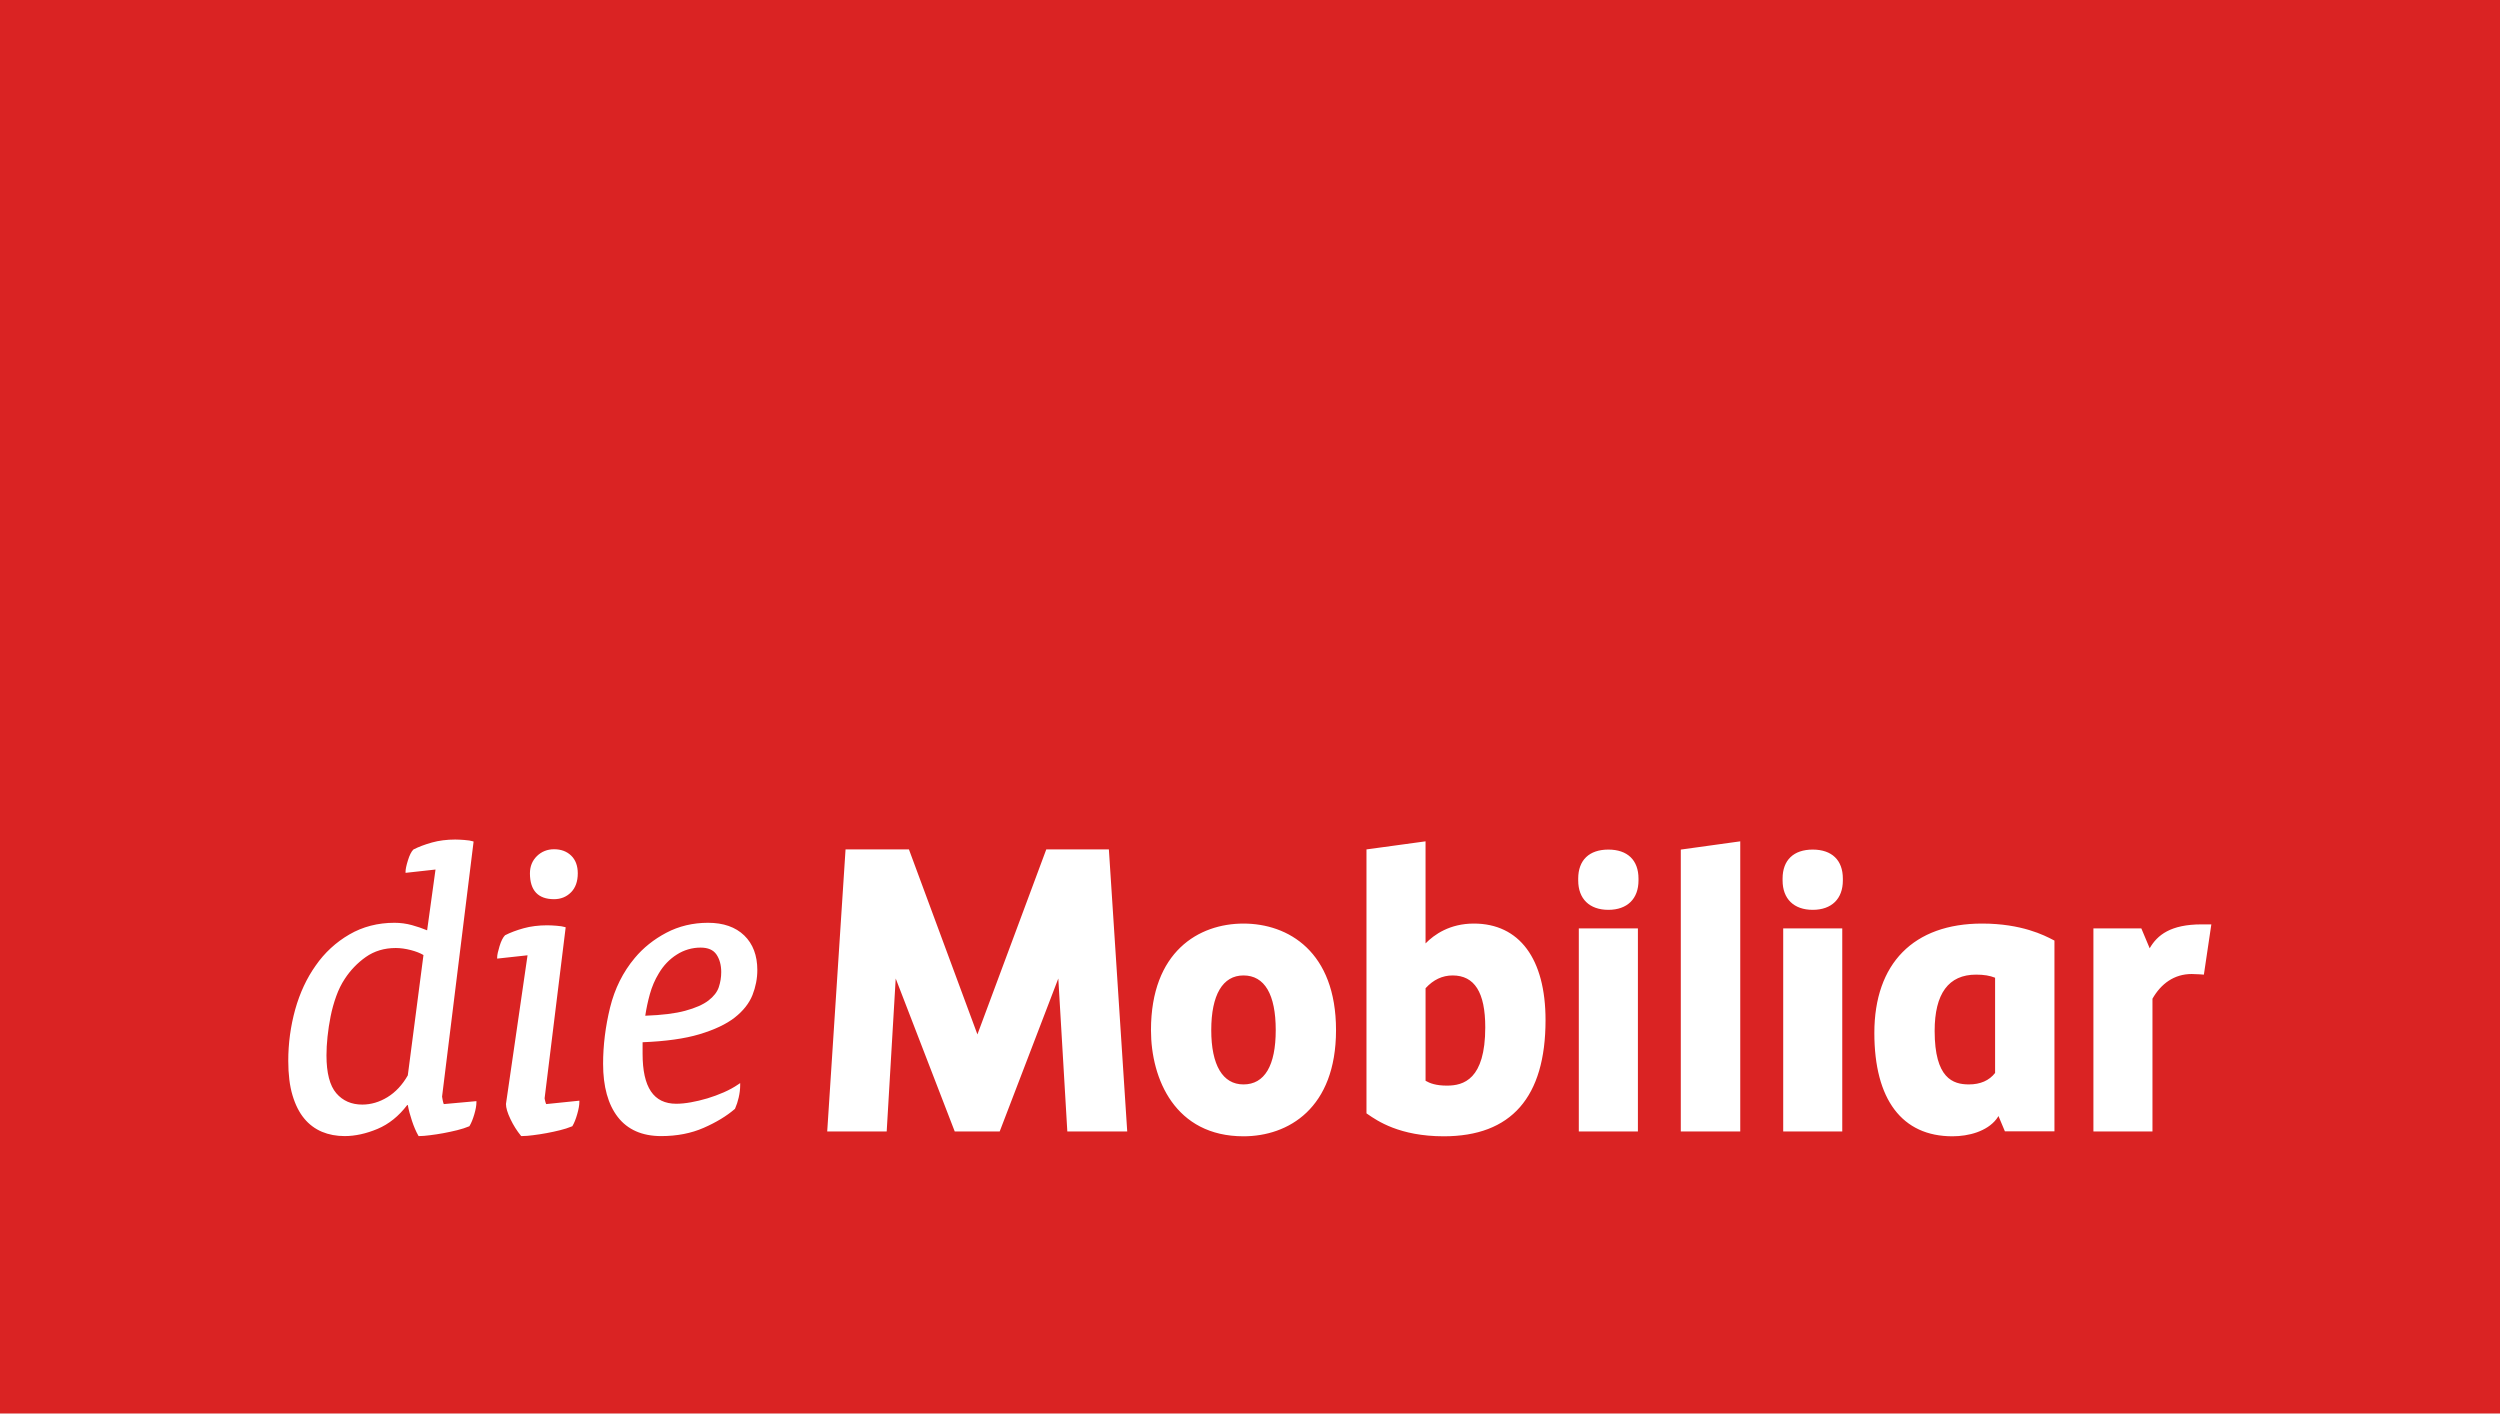
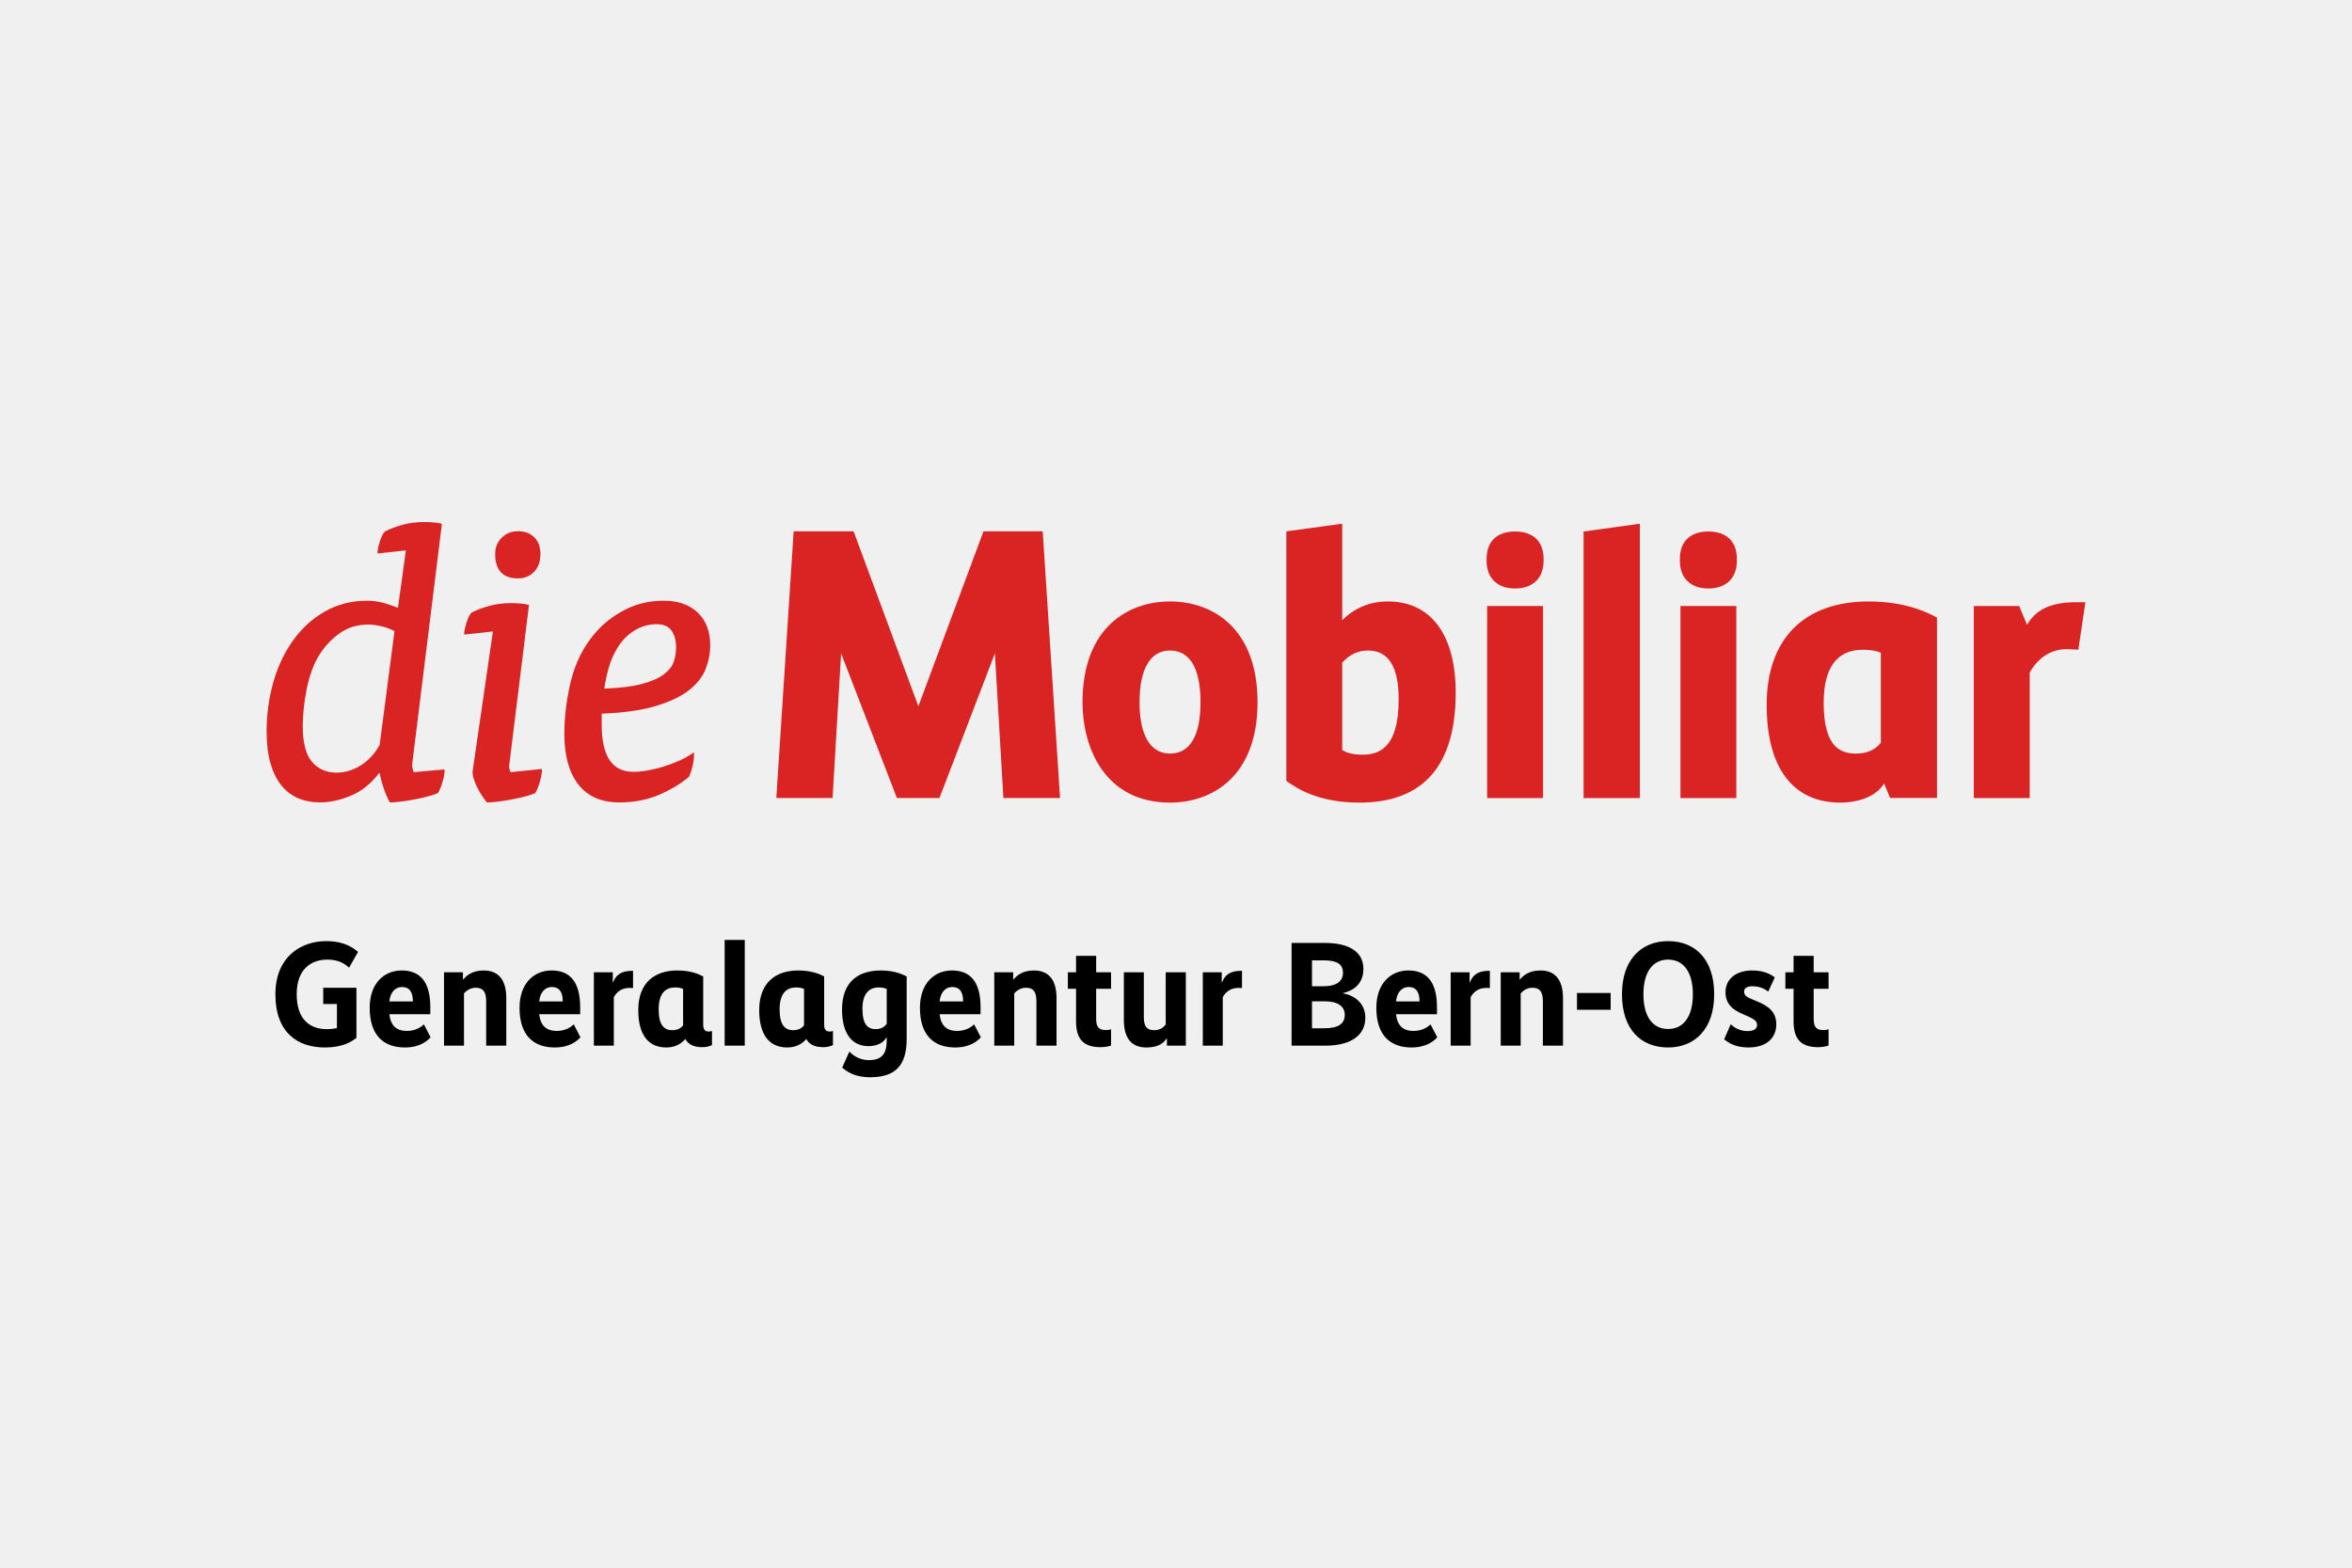
- <svg xmlns="http://www.w3.org/2000/svg" xml:space="preserve" width="368.504" height="208.347">
-   <path fill="#DA2323" d="M0 0h368.504v208.347H0z" />
-   <path fill="#FFF" d="M109.705 137.889c-1.284-1.24-3.078-1.869-5.334-1.869-2.234 0-4.306.494-6.153 1.469-1.842.971-3.406 2.223-4.651 3.717-1.734 2.064-2.961 4.527-3.645 7.318-.682 2.791-1.025 5.578-1.025 8.281 0 3.354.729 5.994 2.168 7.846 1.444 1.865 3.595 2.811 6.393 2.811 2.324 0 4.435-.41 6.27-1.219 1.832-.801 3.373-1.734 4.578-2.773l.026-.023.016-.031a8.643 8.643 0 0 0 .535-1.633c.146-.629.22-1.242.22-1.828v-.307l-.254.174c-.642.443-1.37.842-2.163 1.189a21.76 21.76 0 0 1-2.419.891c-.866.256-1.659.445-2.426.58-.786.141-1.514.213-2.159.213-3.34 0-4.964-2.412-4.964-7.373v-1.693c3.399-.135 6.216-.529 8.373-1.176 2.208-.66 3.96-1.488 5.21-2.465 1.246-.979 2.126-2.092 2.614-3.312.476-1.209.716-2.453.716-3.699-.001-2.14-.649-3.851-1.926-5.088zm-3.756 7.629c-.241.711-.753 1.369-1.519 1.958-.786.604-1.941 1.113-3.434 1.514-1.473.4-3.398.639-5.884.73a27 27 0 0 1 .679-3.183c.3-1.084.739-2.111 1.31-3.049.686-1.168 1.583-2.104 2.666-2.785a6.456 6.456 0 0 1 3.496-1.025c1.101 0 1.866.33 2.338 1.008.472.691.709 1.564.709 2.598 0 .773-.118 1.504-.361 2.234zm-24.278-12.977c.986 0 1.824-.338 2.492-1.005.666-.668 1.003-1.611 1.003-2.802 0-1.108-.327-1.988-.974-2.614-.645-.625-1.49-.94-2.521-.94-.986 0-1.836.337-2.521 1.001-.688.668-1.037 1.527-1.037 2.554 0 2.524 1.199 3.806 3.558 3.806zm-1.306 29.779c-.076-.299-.086-.414-.088-.434l3.105-25.199-.125-.039c-.262-.086-.668-.15-1.244-.193a19.793 19.793 0 0 0-1.342-.064c-1.279 0-2.457.148-3.5.438-1.039.291-1.941.629-2.727 1.029-.309.311-.582.852-.811 1.611-.234.764-.35 1.305-.35 1.652v.18l4.477-.49-3.18 21.919c0 .562.217 1.293.664 2.232.432.904.947 1.725 1.533 2.439l.049.059h.076a13.1 13.1 0 0 0 1.658-.127 33.457 33.457 0 0 0 4-.741 12.39 12.39 0 0 0 1.754-.564l.049-.02.026-.047c.253-.422.486-1.006.695-1.738.21-.73.316-1.338.316-1.803v-.178l-4.892.502a2.094 2.094 0 0 1-.143-.424zm-15.112-.146c-.029-.152-.091-.467-.091-.533l4.647-37.594-.127-.042c-.262-.088-.682-.152-1.244-.193a19.068 19.068 0 0 0-1.335-.062c-1.245 0-2.404.148-3.443.439-1.049.295-1.952.633-2.724 1.03-.308.308-.581.85-.81 1.61-.235.76-.347 1.3-.347 1.65v.18l4.416-.488-1.236 8.959a19.12 19.12 0 0 0-2.235-.764 9.778 9.778 0 0 0-2.577-.346c-2.448 0-4.685.578-6.65 1.721a15.44 15.44 0 0 0-4.964 4.584c-1.319 1.855-2.335 4.031-3.019 6.47a28.268 28.268 0 0 0-1.023 7.576c0 1.982.21 3.691.625 5.08.416 1.393.996 2.543 1.728 3.422a6.802 6.802 0 0 0 2.625 1.961c.998.416 2.12.627 3.336.627 1.533 0 3.163-.355 4.845-1.061 1.662-.697 3.132-1.879 4.369-3.508h.095c.125.711.328 1.484.602 2.297.284.859.602 1.598.94 2.191l.047.08h.093c.418 0 .952-.043 1.588-.127a32.709 32.709 0 0 0 1.989-.305 37.08 37.08 0 0 0 2.016-.436c.658-.164 1.25-.355 1.75-.564l.047-.02.029-.045c.252-.416.486-.99.697-1.707.207-.705.314-1.301.314-1.77v-.176l-4.813.436a3.107 3.107 0 0 1-.16-.572zm-16.976-9.367c.104-.992.259-2.004.459-3.008.201-1.004.48-2.006.83-2.973.336-.935.755-1.787 1.25-2.531a11.82 11.82 0 0 1 3.103-3.229c1.247-.881 2.732-1.328 4.418-1.328.687 0 1.431.104 2.215.305.735.189 1.364.434 1.868.73l-2.309 17.738c-.804 1.41-1.815 2.49-3.005 3.217-1.182.723-2.431 1.09-3.712 1.09-1.587 0-2.873-.564-3.824-1.674-.961-1.117-1.447-2.992-1.447-5.574-.001-.84.05-1.769.154-2.763zm269.002 13.976h-8.707v-29.935h7.064l1.23 2.93c1.123-1.955 3.092-3.523 7.648-3.523h1.441l-1.1 7.408s-1.059-.092-1.795-.092c-2.588 0-4.525 1.436-5.783 3.641v19.571zM183.29 143.782c-3.062 0-4.749 2.861-4.749 8.06 0 5.162 1.686 8.004 4.749 8.004 3.114 0 4.755-2.768 4.755-8.004 0-5.271-1.641-8.06-4.755-8.06m0 23.71c-10.066 0-13.634-8.43-13.634-15.65 0-11.578 7.042-15.706 13.634-15.706 6.599 0 13.642 4.129 13.642 15.706 0 11.539-7.043 15.65-13.642 15.65m26.839-8.183c.635.369 1.529.713 3.156.713 2.422 0 5.645-.889 5.645-8.594 0-5.146-1.578-7.646-4.814-7.646-1.504 0-2.846.633-3.986 1.885v13.642zm2.687 8.183c-6.512 0-9.814-2.287-11.223-3.264l-.172-.117v-38.906l8.707-1.191v15.047c1.277-1.307 3.57-2.926 7.123-2.926 6.711 0 10.564 5.189 10.564 14.23.001 11.364-5.049 17.127-14.999 17.127m24.258-33.381c-2.781 0-4.443-1.62-4.443-4.332v-.271c0-2.721 1.617-4.278 4.443-4.278 2.822 0 4.443 1.558 4.443 4.278v.271c.001 2.712-1.662 4.332-4.443 4.332m4.356 32.67h-8.711v-29.937h8.711v29.937zm6.322 0h8.764v-42.767l-8.764 1.216zm19.445-32.67c-2.777 0-4.441-1.62-4.441-4.332v-.271c0-2.721 1.621-4.278 4.441-4.278s4.443 1.558 4.443 4.278v.271c0 2.712-1.658 4.332-4.443 4.332m4.355 32.67h-8.705v-29.937h8.705v29.937zm22.528-8.625c-.871 1.119-2.17 1.689-3.863 1.689-2.352 0-5.047-.896-5.047-7.887 0-5.503 2.053-8.296 6.109-8.296 1.148 0 2.029.145 2.801.457v14.037zm8.558-19.611c-1.266-.66-4.635-2.41-10.473-2.41-10.094 0-15.883 5.875-15.883 16.121 0 9.824 4.086 15.236 11.508 15.236 2.426 0 5.074-.738 6.467-2.51.197-.254.32-.479.32-.479l.949 2.26h7.303v-28.121l-.191-.097zm-148.416-13.34-10.149 27.27-10.094-27.27h-9.344l-2.702 41.57h8.767l1.329-22.542 8.698 22.542h6.631l8.638-22.543 1.329 22.543h8.829l-2.704-41.57z" />
+ <svg xmlns="http://www.w3.org/2000/svg" version="1.1" id="svg1" width="400" height="266.667" viewBox="0 0 400 266.667">
+   <defs id="defs1">
+     <clipPath clipPathUnits="userSpaceOnUse" id="clipPath7">
+       <path d="M -4.734,-12.019 H 227.252 V 23.78 H -4.734 Z" id="path7" />
+     </clipPath>
+   </defs>
+   <g id="g1">
+     <g id="g2">
+       <g id="group-MC0">
+         <path id="path3" d="m 0,0 c -0.197,-0.582 -0.616,-1.12 -1.243,-1.602 -0.643,-0.495 -1.589,-0.912 -2.81,-1.239 -1.205,-0.329 -2.781,-0.523 -4.815,-0.599 0.131,0.874 0.318,1.748 0.556,2.605 0.245,0.887 0.604,1.729 1.071,2.496 0.561,0.955 1.295,1.721 2.182,2.279 0.884,0.558 1.846,0.839 2.861,0.839 0.901,0 1.528,-0.27 1.913,-0.825 C 0.101,3.389 0.295,2.674 0.295,1.828 0.295,1.196 0.199,0.597 0,0 m 3.074,6.244 c -1.051,1.014 -2.519,1.529 -4.365,1.529 -1.83,0 -3.524,-0.404 -5.036,-1.202 -1.507,-0.794 -2.788,-1.819 -3.807,-3.042 -1.419,-1.689 -2.423,-3.705 -2.982,-5.988 -0.559,-2.284 -0.84,-4.565 -0.84,-6.778 0,-2.744 0.597,-4.906 1.774,-6.421 1.183,-1.527 2.942,-2.3 5.233,-2.3 1.902,0 3.629,0.336 5.131,0.998 1.499,0.655 2.76,1.419 3.746,2.269 l 0.022,0.02 0.013,0.025 c 0.172,0.379 0.32,0.828 0.438,1.336 0.119,0.515 0.179,1.017 0.179,1.496 v 0.252 l -0.207,-0.143 c -0.525,-0.363 -1.122,-0.689 -1.771,-0.974 -0.647,-0.282 -1.295,-0.52 -1.979,-0.728 -0.709,-0.209 -1.358,-0.365 -1.985,-0.475 -0.644,-0.115 -1.239,-0.174 -1.768,-0.174 -2.732,0 -4.061,1.974 -4.061,6.034 v 1.386 c 2.781,0.11 5.086,0.433 6.852,0.962 1.807,0.54 3.241,1.218 4.264,2.017 1.02,0.801 1.74,1.712 2.139,2.711 0.389,0.989 0.586,2.007 0.586,3.027 0,1.751 -0.531,3.151 -1.576,4.163" style="fill:#da2323;fill-opacity:1;fill-rule:nonzero;stroke:none" transform="matrix(1.333333,0,0,-1.333333,114.5863,112.548)" />
+         <path id="path4" d="M 0,0 C 0.807,0 1.493,0.277 2.039,0.822 2.584,1.369 2.86,2.141 2.86,3.116 2.86,4.022 2.593,4.743 2.063,5.255 1.536,5.766 0.844,6.024 0,6.024 -0.807,6.024 -1.503,5.748 -2.063,5.205 -2.626,4.658 -2.913,3.955 -2.913,3.116 -2.913,1.048 -1.931,0 0,0" style="fill:#da2323;fill-opacity:1;fill-rule:nonzero;stroke:none" transform="matrix(1.333333,0,0,-1.333333,88.0952,98.38693)" />
+         <path id="path5" d="M 0,0 C -0.062,0.245 -0.07,0.339 -0.072,0.355 L 2.47,20.977 2.368,21.009 C 2.153,21.079 1.821,21.133 1.349,21.168 0.86,21.203 0.512,21.22 0.251,21.22 -0.796,21.22 -1.76,21.099 -2.613,20.862 -3.463,20.624 -4.202,20.348 -4.845,20.02 -5.098,19.766 -5.321,19.323 -5.508,18.701 -5.7,18.076 -5.794,17.633 -5.794,17.349 v -0.147 l 3.663,0.401 -2.602,-17.939 c 0,-0.46 0.178,-1.058 0.544,-1.827 0.353,-0.74 0.775,-1.411 1.254,-1.996 l 0.04,-0.048 h 0.063 c 0.375,0 0.833,0.035 1.356,0.104 0.503,0.061 1.035,0.142 1.625,0.249 0.54,0.102 1.08,0.218 1.649,0.357 0.543,0.136 1.026,0.291 1.435,0.462 l 0.041,0.016 0.021,0.038 c 0.207,0.345 0.398,0.823 0.569,1.423 0.172,0.597 0.259,1.095 0.259,1.475 V 0.062 L 0.119,-0.349 C 0.075,-0.262 0.035,-0.146 0,0" style="fill:#da2323;fill-opacity:1;fill-rule:nonzero;stroke:none" transform="matrix(1.333333,0,0,-1.333333,86.66933,130.8824)" />
+         <path id="path6" d="M 0,0 C 0.085,0.812 0.212,1.64 0.376,2.462 0.54,3.283 0.768,4.103 1.055,4.894 1.33,5.66 1.673,6.356 2.078,6.965 c 0.655,1.018 1.51,1.909 2.539,2.643 1.021,0.721 2.236,1.087 3.616,1.087 0.561,0 1.17,-0.085 1.812,-0.25 0.602,-0.155 1.117,-0.354 1.53,-0.597 L 9.684,-4.669 C 9.026,-5.823 8.199,-6.707 7.225,-7.302 6.257,-7.893 5.235,-8.194 4.187,-8.194 c -1.299,0 -2.351,0.463 -3.13,1.37 -0.786,0.914 -1.184,2.449 -1.184,4.562 0,0.687 0.042,1.449 0.127,2.262 m 13.894,-7.666 c -0.025,0.125 -0.075,0.382 -0.075,0.436 l 3.803,30.767 -0.103,0.034 c -0.214,0.072 -0.558,0.126 -1.019,0.159 -0.452,0.034 -0.82,0.05 -1.092,0.05 -1.019,0 -1.968,-0.12 -2.818,-0.358 C 11.732,23.18 10.993,22.904 10.361,22.578 10.11,22.327 9.885,21.883 9.699,21.26 9.506,20.638 9.415,20.196 9.415,19.91 v -0.147 l 3.614,0.399 -1.012,-7.332 c -0.597,0.246 -1.212,0.456 -1.83,0.625 -0.685,0.187 -1.395,0.283 -2.109,0.283 -2.003,0 -3.833,-0.473 -5.442,-1.408 C 1.026,11.399 -0.34,10.137 -1.426,8.578 -2.507,7.059 -3.337,5.279 -3.897,3.283 c -0.555,-1.998 -0.837,-4.084 -0.837,-6.2 0,-1.623 0.171,-3.021 0.511,-4.158 0.341,-1.139 0.815,-2.081 1.413,-2.8 0.602,-0.721 1.324,-1.261 2.149,-1.605 0.816,-0.34 1.735,-0.513 2.73,-0.513 1.255,0 2.588,0.291 3.965,0.868 1.36,0.571 2.563,1.538 3.576,2.871 h 0.077 c 0.103,-0.582 0.269,-1.215 0.492,-1.88 0.233,-0.703 0.493,-1.307 0.77,-1.793 l 0.039,-0.066 h 0.076 c 0.342,0 0.779,0.035 1.299,0.104 0.501,0.059 1.034,0.142 1.628,0.249 0.546,0.102 1.1,0.223 1.649,0.357 0.54,0.134 1.023,0.29 1.432,0.461 l 0.039,0.017 0.024,0.037 c 0.206,0.34 0.398,0.81 0.571,1.397 0.169,0.577 0.257,1.064 0.257,1.447 v 0.144 l -3.939,-0.356 c -0.047,0.117 -0.092,0.27 -0.13,0.47" style="fill:#da2323;fill-opacity:1;fill-rule:nonzero;stroke:none" transform="matrix(1.333333,0,0,-1.333333,51.65533,120.5012)" clip-path="url(#clipPath7)" />
+         <path id="path8" d="m 0,0 h -7.126 v 24.499 h 5.781 l 1.008,-2.398 c 0.919,1.6 2.53,2.884 6.259,2.884 h 1.18 l -0.9,-6.063 c 0,0 -0.866,0.075 -1.469,0.075 -2.118,0 -3.703,-1.175 -4.733,-2.98 z" style="fill:#da2323;fill-opacity:1;fill-rule:nonzero;stroke:none" transform="matrix(1.333333,0,0,-1.333333,345.1879,135.7523)" />
+         <path id="path9" d="m 0,0 c -8.238,0 -11.158,6.899 -11.158,12.808 0,9.475 5.763,12.854 11.158,12.854 5.401,0 11.165,-3.379 11.165,-12.854 C 11.165,3.364 5.401,0 0,0 m 0,19.404 c -2.507,0 -3.887,-2.341 -3.887,-6.596 0,-4.225 1.38,-6.551 3.887,-6.551 2.548,0 3.891,2.266 3.891,6.551 0,4.314 -1.343,6.596 -3.891,6.596" style="fill:#da2323;fill-opacity:1;fill-rule:nonzero;stroke:none" transform="matrix(1.333333,0,0,-1.333333,198.9805,136.526)" />
+         <path id="path10" d="m 0,0 c -5.329,0 -8.032,1.872 -9.185,2.671 l -0.141,0.096 v 31.84 L -2.2,35.582 V 23.268 c 1.046,1.069 2.923,2.394 5.83,2.394 5.492,0 8.646,-4.247 8.646,-11.645 C 12.276,4.717 8.142,0 0,0 m -2.2,6.698 c 0.52,-0.303 1.252,-0.584 2.584,-0.584 1.982,0 4.619,0.727 4.619,7.033 0,4.211 -1.292,6.257 -3.94,6.257 -1.231,0 -2.329,-0.517 -3.263,-1.542 z" style="fill:#da2323;fill-opacity:1;fill-rule:nonzero;stroke:none" transform="matrix(1.333333,0,0,-1.333333,231.1995,136.526)" />
+         <path id="path11" d="m 196.816,98.187 h -7.129 v 24.5 h 7.129 z m -3.564,26.738 c -2.276,0 -3.637,1.326 -3.637,3.545 v 0.222 c 0,2.227 1.324,3.502 3.637,3.502 2.31,0 3.636,-1.275 3.636,-3.502 v -0.222 c 0,-2.219 -1.36,-3.545 -3.636,-3.545" style="fill:#da2323;fill-opacity:1;fill-rule:nonzero;stroke:none" transform="matrix(1.333333,0,0,-1.333333,0,266.6667)" />
+         <path id="path12" d="M 0,0 H 7.172 V 35 L 0,34.005 Z" style="fill:#da2323;fill-opacity:1;fill-rule:nonzero;stroke:none" transform="matrix(1.333333,0,0,-1.333333,269.3208,135.7503)" />
+         <path id="path13" d="m 221.469,98.187 h -7.124 v 24.5 h 7.124 z m -3.565,26.738 c -2.273,0 -3.635,1.326 -3.635,3.545 v 0.222 c 0,2.227 1.327,3.502 3.635,3.502 2.308,0 3.637,-1.275 3.637,-3.502 v -0.222 c 0,-2.219 -1.357,-3.545 -3.637,-3.545" style="fill:#da2323;fill-opacity:1;fill-rule:nonzero;stroke:none" transform="matrix(1.333333,0,0,-1.333333,0,266.6667)" />
+         <path id="path14" d="m 0,0 c -1.036,0.54 -3.793,1.972 -8.571,1.972 -8.26,0 -12.998,-4.808 -12.998,-13.192 0,-8.041 3.343,-12.47 9.417,-12.47 1.986,0 4.154,0.605 5.293,2.054 0.161,0.208 0.262,0.392 0.262,0.392 l 0.777,-1.849 h 5.976 v 8.568 14.445 z m -7.005,-16.05 c -0.712,-0.915 -1.776,-1.382 -3.161,-1.382 -1.924,0 -4.131,0.733 -4.131,6.454 0,4.505 1.681,6.79 5.001,6.79 0.939,0 1.66,-0.118 2.291,-0.374 z" style="fill:#da2323;fill-opacity:1;fill-rule:nonzero;stroke:none" transform="matrix(1.333333,0,0,-1.333333,329.2121,104.9395)" />
+         <path id="path15" d="M 0,0 -8.306,-22.318 -16.567,0 h -7.646 l -2.212,-34.021 h 7.175 l 1.088,18.449 7.118,-18.449 h 5.427 l 7.069,18.45 1.087,-18.45 H 9.765 L 7.552,0 Z" style="fill:#da2323;fill-opacity:1;fill-rule:nonzero;stroke:none" transform="matrix(1.333333,0,0,-1.333333,167.2613,90.38267)" />
+       </g>
+     </g>
+     <g id="g15">
+       <path id="path16" d="m 0,0 h -4.237 v -2.071 h 1.748 v -3.078 c -0.361,-0.076 -0.798,-0.133 -1.292,-0.133 -2.223,0 -3.838,1.311 -3.838,4.446 0,3.23 1.843,4.427 3.933,4.427 1.52,0 2.299,-0.627 2.755,-1.026 l 1.14,2.014 c -0.494,0.38 -1.577,1.368 -4.066,1.368 -3.287,0 -6.479,-2.052 -6.479,-6.783 0,-4.883 2.831,-6.783 6.308,-6.783 2.413,0 3.477,0.817 4.028,1.216 z m 1.691,-2.565 c 0,-3.61 1.881,-5.054 4.484,-5.054 1.976,0 2.888,0.874 3.287,1.292 L 8.607,-4.674 C 8.341,-4.921 7.638,-5.51 6.441,-5.51 c -1.33,0 -2.071,0.665 -2.242,2.128 h 5.225 v 0.893 c 0,3.325 -1.368,4.693 -3.648,4.693 -2.204,0 -4.085,-1.596 -4.085,-4.769 m 4.123,2.66 c 0.969,0 1.387,-0.665 1.387,-1.843 H 4.199 c 0.114,1.178 0.76,1.843 1.615,1.843 m 7.771,1.881 h -2.413 v -9.367 h 2.546 v 6.669 C 14.003,-0.399 14.497,0 15.219,0 c 0.95,0 1.33,-0.532 1.33,-1.729 v -5.662 h 2.565 v 6.061 c 0,2.489 -1.121,3.534 -2.888,3.534 -1.558,0 -2.242,-0.741 -2.603,-1.14 h -0.038 z m 7.22,-4.541 c 0,-3.61 1.881,-5.054 4.484,-5.054 1.976,0 2.888,0.874 3.287,1.292 l -0.855,1.653 c -0.266,-0.247 -0.969,-0.836 -2.166,-0.836 -1.33,0 -2.071,0.665 -2.242,2.128 h 5.225 v 0.893 c 0,3.325 -1.368,4.693 -3.648,4.693 -2.204,0 -4.085,-1.596 -4.085,-4.769 m 4.123,2.66 c 0.969,0 1.387,-0.665 1.387,-1.843 h -3.002 c 0.114,1.178 0.76,1.843 1.615,1.843 m 10.354,2.071 c -1.71,0 -2.223,-0.684 -2.546,-1.482 h -0.038 v 1.292 h -2.413 v -9.367 h 2.546 v 6.194 c 0.399,0.722 1.064,1.178 2.014,1.178 0.247,0 0.437,-0.019 0.437,-0.019 z m 10.07,-7.676 c -0.038,-0.019 -0.19,-0.076 -0.418,-0.076 -0.475,0 -0.703,0.228 -0.703,0.912 v 6.118 c -0.475,0.247 -1.52,0.76 -3.306,0.76 -2.736,0 -4.978,-1.425 -4.978,-5.054 0,-3.211 1.33,-4.769 3.572,-4.769 1.292,0 2.033,0.608 2.432,1.083 0.38,-0.722 1.121,-1.045 2.166,-1.045 0.703,0 1.121,0.209 1.235,0.266 z m -5.054,0.095 c -1.102,0 -1.748,0.703 -1.748,2.66 0,2.128 0.95,2.793 2.09,2.793 0.475,0 0.779,-0.076 1.026,-0.19 v -4.636 c -0.209,-0.285 -0.608,-0.627 -1.368,-0.627 m 9.234,11.514 h -2.565 v -13.49 h 2.565 z M 60.78,-5.51 c -0.038,-0.019 -0.19,-0.076 -0.418,-0.076 -0.475,0 -0.703,0.228 -0.703,0.912 v 6.118 c -0.475,0.247 -1.52,0.76 -3.306,0.76 -2.736,0 -4.978,-1.425 -4.978,-5.054 0,-3.211 1.33,-4.769 3.572,-4.769 1.292,0 2.033,0.608 2.432,1.083 0.38,-0.722 1.121,-1.045 2.166,-1.045 0.703,0 1.121,0.209 1.235,0.266 z m -5.054,0.095 c -1.102,0 -1.748,0.703 -1.748,2.66 0,2.128 0.95,2.793 2.09,2.793 0.475,0 0.779,-0.076 1.026,-0.19 v -4.636 c -0.209,-0.285 -0.608,-0.627 -1.368,-0.627 m 6.213,2.622 c 0,-3.23 1.406,-4.655 3.363,-4.655 1.596,0 2.109,0.817 2.299,1.083 h 0.038 v -0.342 c 0,-1.71 -0.608,-2.527 -2.299,-2.527 -1.273,0 -2.109,0.722 -2.47,1.083 l -0.912,-2.033 c 0.551,-0.475 1.558,-1.235 3.553,-1.235 3.249,0 4.674,1.501 4.674,4.921 v 7.942 c -0.475,0.228 -1.501,0.76 -3.287,0.76 -2.774,0 -4.959,-1.33 -4.959,-4.997 m 2.603,0.114 c 0,1.995 0.912,2.717 2.052,2.717 0.475,0 0.779,-0.076 1.045,-0.19 v -4.465 c -0.266,-0.304 -0.627,-0.665 -1.406,-0.665 -1.007,0 -1.691,0.589 -1.691,2.603 m 7.334,0.114 c 0,-3.61 1.881,-5.054 4.484,-5.054 1.976,0 2.888,0.874 3.287,1.292 l -0.855,1.653 c -0.266,-0.247 -0.969,-0.836 -2.166,-0.836 -1.33,0 -2.071,0.665 -2.242,2.128 h 5.225 v 0.893 c 0,3.325 -1.368,4.693 -3.648,4.693 -2.204,0 -4.085,-1.596 -4.085,-4.769 m 4.123,2.66 c 0.969,0 1.387,-0.665 1.387,-1.843 h -3.002 c 0.114,1.178 0.76,1.843 1.615,1.843 m 7.771,1.881 h -2.413 v -9.367 h 2.546 v 6.669 C 84.188,-0.399 84.682,0 85.404,0 c 0.95,0 1.33,-0.532 1.33,-1.729 v -5.662 h 2.565 v 6.061 c 0,2.489 -1.121,3.534 -2.888,3.534 -1.558,0 -2.242,-0.741 -2.603,-1.14 H 83.77 Z m 12.483,0 h -1.9 v 2.09 h -2.565 v -2.09 h -1.045 v -2.109 h 1.045 v -4.161 c 0,-2.527 1.216,-3.287 3.154,-3.287 0.665,0 1.159,0.152 1.311,0.209 v 2.071 c -0.114,-0.038 -0.342,-0.095 -0.665,-0.095 -0.76,0 -1.235,0.228 -1.235,1.444 v 3.819 h 1.9 z m 9.538,0 h -2.565 v -6.669 c -0.247,-0.304 -0.665,-0.722 -1.463,-0.722 -0.95,0 -1.33,0.475 -1.33,1.71 v 5.681 h -2.546 v -6.08 c 0,-2.508 1.121,-3.515 2.869,-3.515 1.786,0 2.299,0.76 2.584,1.14 h 0.038 v -0.912 h 2.413 z m 7.162,0.19 c -1.71,0 -2.223,-0.684 -2.546,-1.482 h -0.038 v 1.292 h -2.413 v -9.367 h 2.546 v 6.194 c 0.399,0.722 1.064,1.178 2.014,1.178 0.247,0 0.437,-0.019 0.437,-0.019 z m 15.732,-5.985 c 0,1.786 -1.311,2.831 -2.831,3.097 v 0.038 c 1.368,0.342 2.584,1.197 2.584,3.097 0,2.033 -1.615,3.306 -4.959,3.306 h -4.199 v -13.11 h 4.256 c 3.477,0 5.149,1.425 5.149,3.572 m -2.622,0.361 c 0,-1.102 -0.779,-1.71 -2.584,-1.71 h -1.596 v 3.439 h 1.634 c 1.691,0 2.546,-0.665 2.546,-1.729 M 125.835,1.9 c 0,-1.007 -0.741,-1.71 -2.489,-1.71 h -1.463 v 3.306 h 1.482 c 1.729,0 2.47,-0.494 2.47,-1.596 m 4.256,-4.465 c 0,-3.61 1.881,-5.054 4.484,-5.054 1.976,0 2.888,0.874 3.287,1.292 l -0.855,1.653 c -0.266,-0.247 -0.969,-0.836 -2.166,-0.836 -1.33,0 -2.071,0.665 -2.242,2.128 h 5.225 v 0.893 c 0,3.325 -1.368,4.693 -3.648,4.693 -2.204,0 -4.085,-1.596 -4.085,-4.769 m 4.123,2.66 c 0.969,0 1.387,-0.665 1.387,-1.843 h -3.002 c 0.114,1.178 0.76,1.843 1.615,1.843 m 10.355,2.071 c -1.71,0 -2.223,-0.684 -2.546,-1.482 h -0.038 v 1.292 h -2.413 v -9.367 h 2.546 v 6.194 c 0.399,0.722 1.064,1.178 2.014,1.178 0.247,0 0.437,-0.019 0.437,-0.019 z m 3.8,-0.19 h -2.413 v -9.367 h 2.546 v 6.669 c 0.285,0.323 0.779,0.722 1.501,0.722 0.95,0 1.33,-0.532 1.33,-1.729 v -5.662 h 2.565 v 6.061 c 0,2.489 -1.121,3.534 -2.888,3.534 -1.558,0 -2.242,-0.741 -2.603,-1.14 h -0.038 z m 11.608,-2.641 h -4.294 v -2.147 h 4.294 z m 10.488,-0.171 c 0,-2.888 -1.235,-4.427 -3.154,-4.427 -1.938,0 -3.154,1.539 -3.154,4.427 0,2.888 1.216,4.427 3.154,4.427 1.919,0 3.154,-1.539 3.154,-4.427 m 2.717,0 c 0,4.446 -2.394,6.783 -5.871,6.783 -3.401,0 -5.89,-2.337 -5.89,-6.783 0,-4.446 2.394,-6.783 5.89,-6.783 3.382,0 5.871,2.337 5.871,6.783 m 7.733,2.166 c -0.494,0.342 -1.311,0.874 -2.888,0.874 -1.976,0 -3.401,-1.026 -3.401,-2.774 0,-1.539 0.988,-2.299 2.299,-2.831 l 0.57,-0.247 c 0.836,-0.399 1.159,-0.608 1.159,-1.102 0,-0.475 -0.38,-0.779 -1.235,-0.779 -1.045,0 -1.748,0.513 -2.128,0.874 l -0.836,-1.919 c 0.456,-0.38 1.368,-1.045 3.078,-1.045 2.394,0 3.572,1.273 3.572,2.945 0,1.52 -0.912,2.318 -2.47,2.945 l -0.589,0.247 c -0.722,0.285 -1.045,0.513 -1.045,0.988 0,0.418 0.342,0.684 1.064,0.684 1.007,0 1.653,-0.399 2.014,-0.684 z m 6.859,0.646 h -1.9 v 2.09 h -2.565 v -2.09 h -1.045 v -2.109 h 1.045 v -4.161 c 0,-2.527 1.216,-3.287 3.154,-3.287 0.665,0 1.159,0.152 1.311,0.209 v 2.071 c -0.114,-0.038 -0.342,-0.095 -0.665,-0.095 -0.76,0 -1.235,0.228 -1.235,1.444 v 3.819 h 1.9 z" style="fill:#000000;fill-opacity:1;fill-rule:nonzero;stroke:none" transform="matrix(1.333333,0,0,-1.333333,60.61733,168.0175)" />
+     </g>
+   </g>
</svg>
